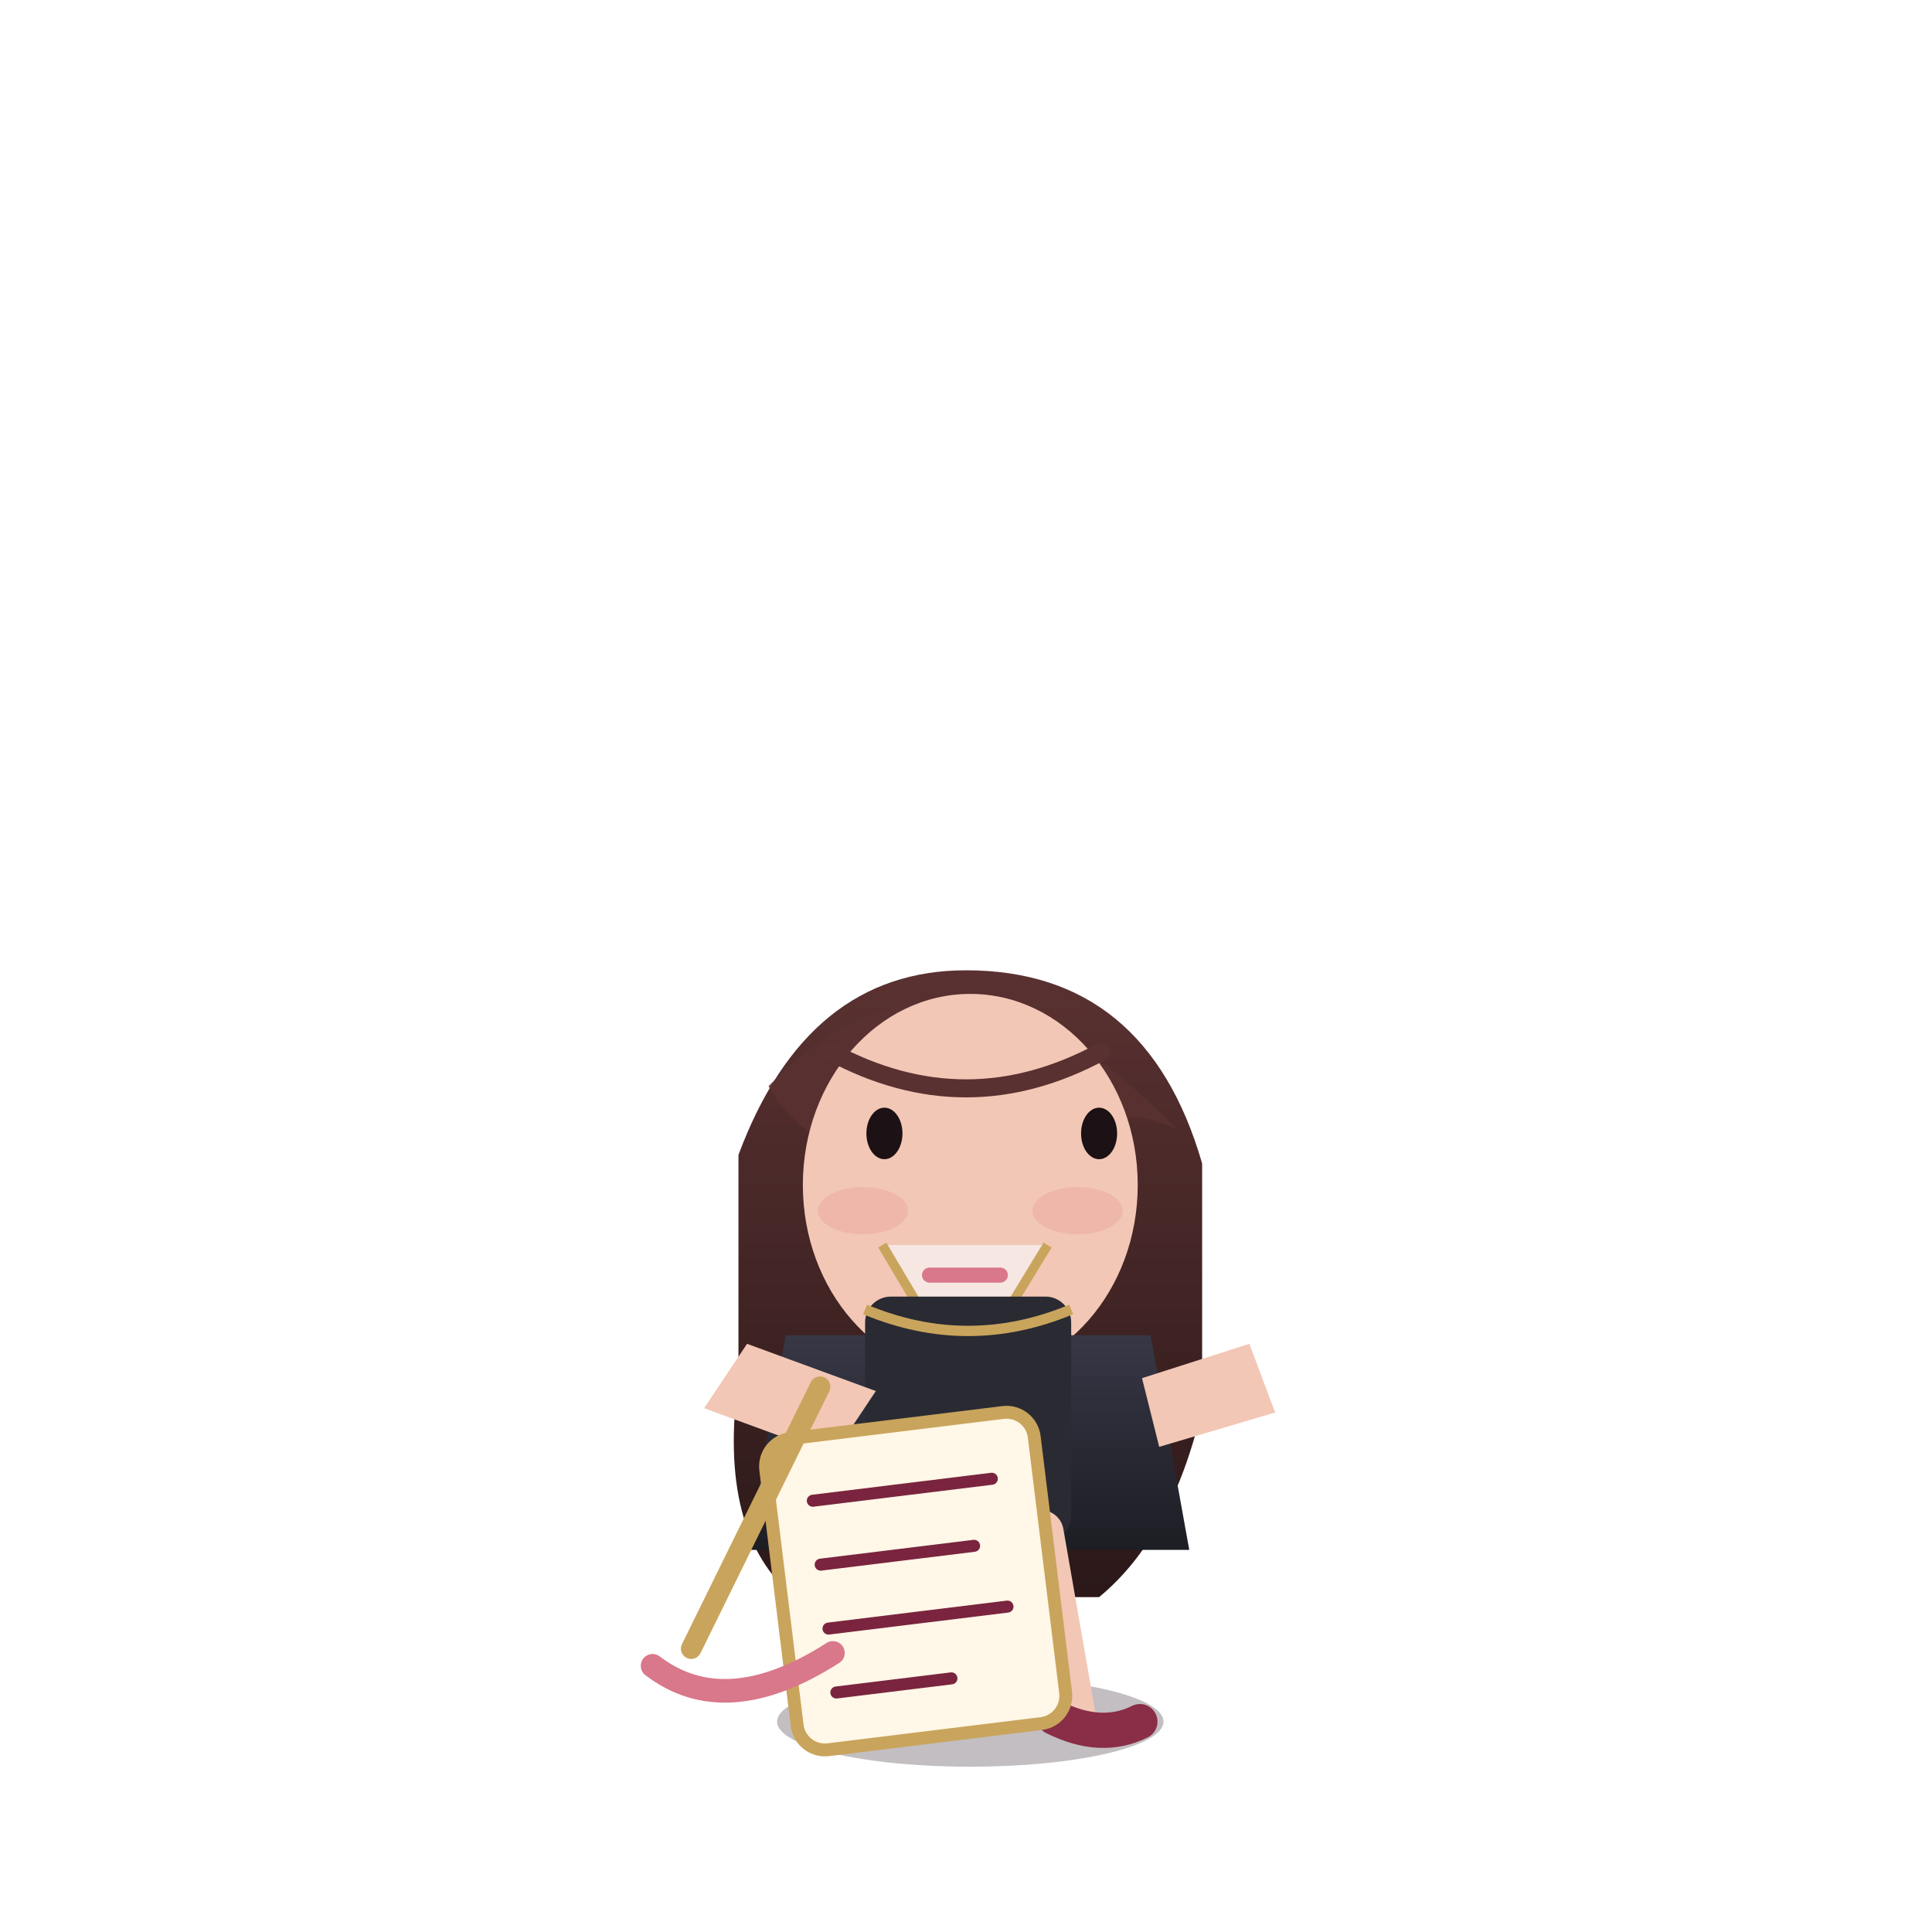
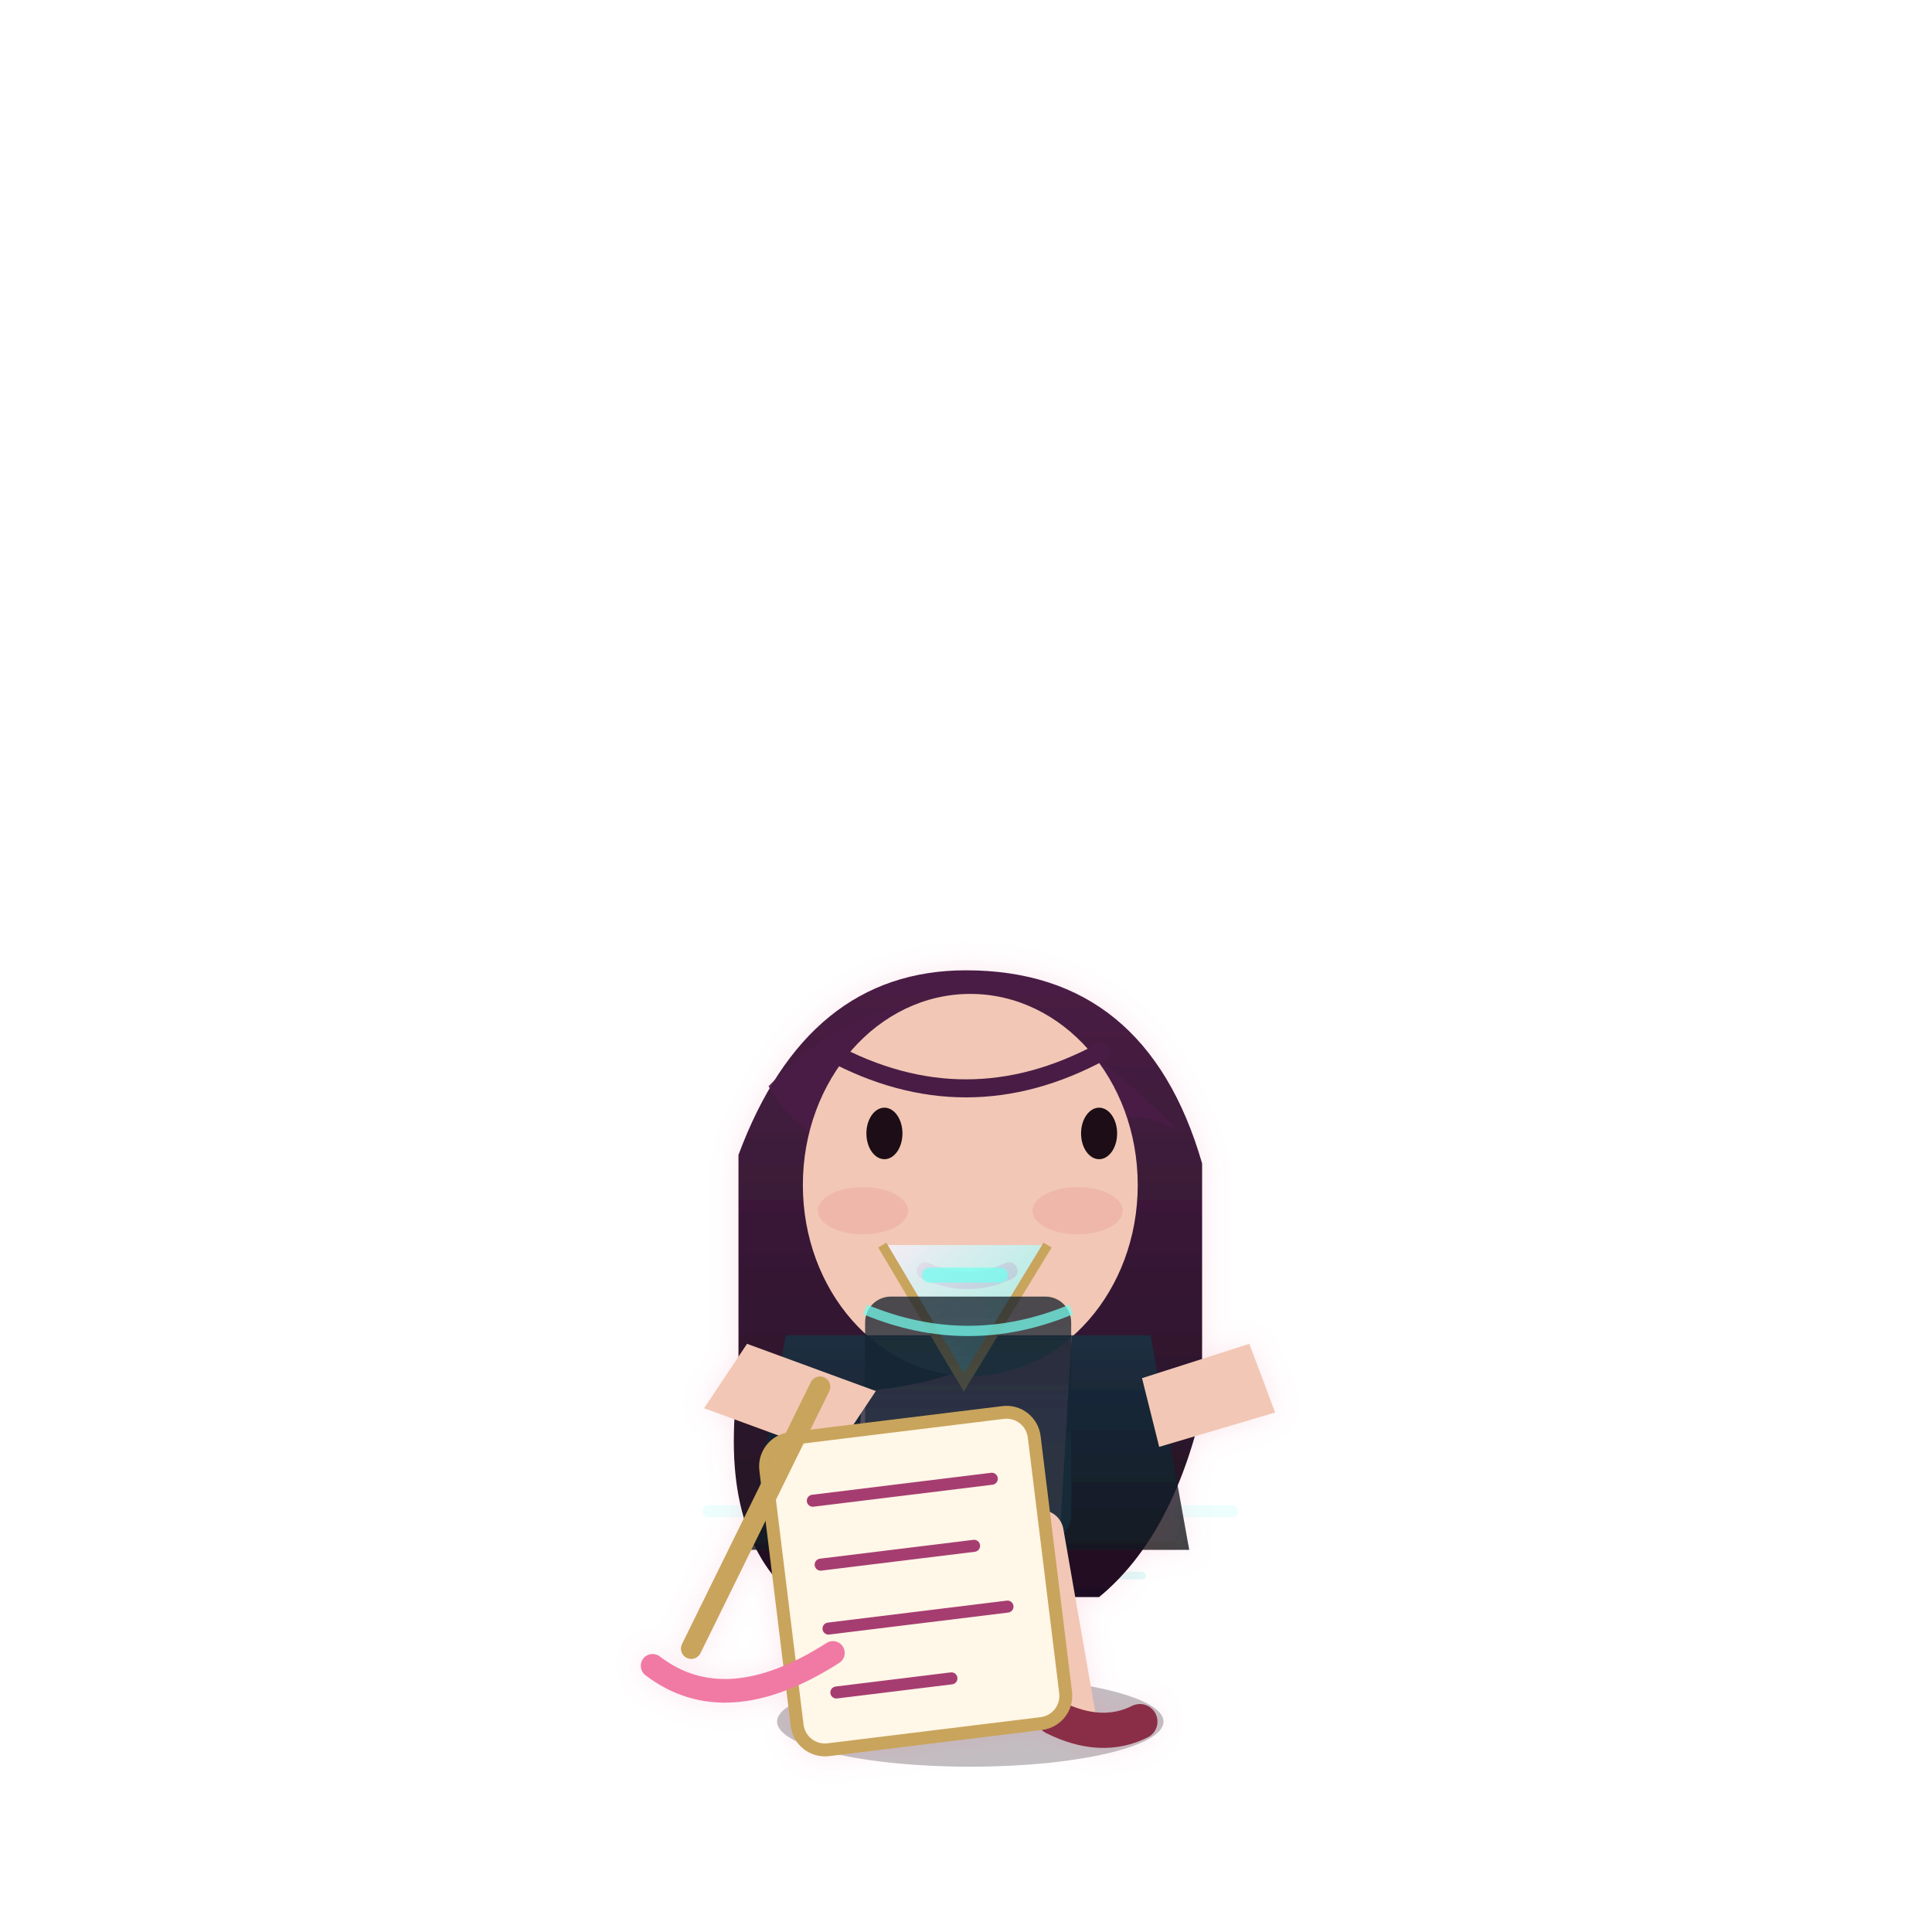
<svg xmlns="http://www.w3.org/2000/svg" viewBox="-15 -25 45 45" width="500" height="500">
  <defs>
    <linearGradient id="hair-grad" x1="0" y1="0" x2="0" y2="1">
-       <stop offset="0%" stop-color="#5A3131" />
-       <stop offset="100%" stop-color="#2B1818" />
+       <stop offset="0%" stop-color="#4A1F45" />
+       <stop offset="100%" stop-color="#1F1020" />
    </linearGradient>
    <linearGradient id="blazer-grad" x1="0" y1="0" x2="0" y2="1">
-       <stop offset="0%" stop-color="#373746" />
-       <stop offset="100%" stop-color="#1D1D24" />
+       <stop offset="0%" stop-color="#183343" />
+       <stop offset="100%" stop-color="#101A23" />
    </linearGradient>
+     <linearGradient id="blouse-grad" x1="0" y1="0" x2="1" y2="1">
+       <stop offset="0%" stop-color="#F8EFFA" stop-opacity="0.9" />
+       <stop offset="100%" stop-color="#74FFF0" stop-opacity="0.45" />
+     </linearGradient>
+     <linearGradient id="skirt-grad" x1="0" y1="0" x2="0" y2="1">
+       <stop offset="0%" stop-color="#141F2B" stop-opacity="0.9" />
+       <stop offset="100%" stop-color="#183343" stop-opacity="0.78" />
+     </linearGradient>
+     <filter id="glam-glow" x="-50%" y="-50%" width="200%" height="200%">
+       <feDropShadow dx="0" dy="0" stdDeviation="0.46" flood-color="#74FFF0" flood-opacity="0.22" />
+       <feDropShadow dx="0" dy="0" stdDeviation="0.32" flood-color="#F07AA4" flood-opacity="0.18" />
+     </filter>
    <style>
      .body-float { transform-origin: 7.5px 10px; animation: bodyFloat 3.8s infinite ease-in-out; }
      .hair-sway { transform-origin: 7.5px 4.5px; animation: hairSway 4.8s infinite ease-in-out; }
      .sparkle-pulse { animation: sparklePulse 1.8s infinite ease-in-out; }
      .alert-pop { animation: alertPop 0.9s infinite ease-in-out; }
      .sleep-breathe { transform-origin: 7.5px 10px; animation: sleepBreathe 4.6s infinite ease-in-out; }
      .mini-hover { animation: miniHover 2.6s infinite ease-in-out; }
      @keyframes bodyFloat {
        0%,100% { transform: translate(0,0); }
        50% { transform: translate(0,0.65px); }
      }
      @keyframes hairSway {
        0%,100% { transform: rotate(0deg); }
        50% { transform: rotate(-1.6deg); }
      }
      @keyframes sparklePulse {
        0%,100% { opacity: 0.65; transform: scale(1); }
        50% { opacity: 1; transform: scale(1.08); }
      }
      @keyframes alertPop {
        0%,100% { transform: translateY(0); }
        50% { transform: translateY(-0.7px); }
      }
      @keyframes sleepBreathe {
        0%,100% { transform: translate(0,0) scale(1,1); }
        50% { transform: translate(0,0.8px) scale(1.02,0.98); }
      }
      @keyframes miniHover {
        0%,100% { transform: translateY(0); }
        50% { transform: translateY(-0.8px); }
      }
    </style>
  </defs>
+   <g opacity="0.14">
+     <path d="M1.5 10.2 H13.7" stroke="#74FFF0" stroke-width="0.28" stroke-linecap="round" />
+     <path d="M2.6 11 H12.3" stroke="#F07AA4" stroke-width="0.2" stroke-linecap="round" />
+     <path d="M3.8 11.7 H11.6" stroke="#1ED7C8" stroke-width="0.18" stroke-linecap="round" />
+   </g>
  <g transform="translate(0 0) scale(1 1)">
    <ellipse cx="7.6" cy="15.1" rx="4.5" ry="1.05" fill="#24171F" opacity="0.28" />
  </g>
  <g>
-     <g transform="translate(0 0) rotate(0 7.5 9.5)" class="body-float">
+     <g transform="translate(0 0) rotate(0 7.5 9.5)" class="body-float" filter="url(#glam-glow)">
      <g class="hair-sway">
        <path d="M2.2 1.9 Q3.8 -2.4 7.5 -2.4 Q11.7 -2.4 13 2.1 L13 7.8 Q12.3 10.8 10.6 12.2 L9.6 12.2 L10 5.5 Q7.8 7.2 5.1 7.4 L4.7 12.2 L3.5 12.2 Q1.7 10.7 2.2 7.1 Z" fill="url(#hair-grad)" />
-         <path d="M2.9 0.3 Q7.2 -4.1 12.4 1.3 Q11.4 0.8 10.5 1.2 Q7.6 -1.6 4.4 1.7 Q3.4 1.2 2.9 0.3 Z" fill="#5A3131" opacity="0.88" />
+         <path d="M2.9 0.3 Q7.2 -4.1 12.4 1.3 Q11.4 0.8 10.5 1.2 Q7.6 -1.6 4.4 1.7 Q3.4 1.2 2.9 0.3 Z" fill="#4A1F45" opacity="0.88" />
      </g>
      <ellipse cx="7.6" cy="2.6" rx="3.9" ry="4.45" fill="#F2C7B5" />
      <ellipse cx="5.1" cy="3.2" rx="1.05" ry="0.55" fill="#E8A59B" opacity="0.45" />
      <ellipse cx="10.1" cy="3.2" rx="1.05" ry="0.55" fill="#E8A59B" opacity="0.45" />
      <g fill="#1C1115">
        <ellipse cx="5.6" cy="1.4" rx="0.42" ry="0.6" />
        <ellipse cx="10.6" cy="1.4" rx="0.42" ry="0.6" />
      </g>
-       <path d="M6.55 4.6 q1 0.45 1.95 0" stroke="#B84C67" stroke-width="0.4" fill="none" stroke-linecap="round" />
-       <path d="M4.35 -0.5 Q7.5 1.2 10.65 -0.5" stroke="#5A3131" stroke-width="0.42" fill="none" stroke-linecap="round" />
-       <path d="M3.3 6.1 L11.8 6.1 L12.7 11.1 L2.4 11.1 Z" fill="url(#blazer-grad)" />
-       <path d="M5.55 4 L7.45 7.2 L9.4 4" fill="#F7E7E2" />
-       <path d="M5.55 4 L7.45 7.2 L9.4 4" stroke="#C9A45C" stroke-width="0.22" fill="#F7E7E2" />
-       <path d="M6.65 4.7 H8.3" stroke="#D9778B" stroke-width="0.35" stroke-linecap="round" />
-       <rect x="5.15" y="5.2" width="4.8" height="5.7" rx="0.6" fill="#2A2A33" />
-       <path d="M5.15 5.5 Q7.55 6.5 9.95 5.5" stroke="#C9A45C" stroke-width="0.24" fill="none" />
+       <path d="M6.55 4.6 q1 0.45 1.95 0" stroke="#E04787" stroke-width="0.4" fill="none" stroke-linecap="round" />
+       <path d="M4.35 -0.5 Q7.5 1.2 10.65 -0.5" stroke="#4A1F45" stroke-width="0.42" fill="none" stroke-linecap="round" />
+       <path d="M3.3 6.1 L11.8 6.1 L12.7 11.1 L2.4 11.1 Z" fill="url(#blazer-grad)" fill-opacity="0.84" />
+       <path d="M5.55 4 L7.45 7.2 L9.4 4" fill="url(#blouse-grad)" fill-opacity="0.82" />
+       <path d="M5.55 4 L7.45 7.2 L9.4 4" stroke="#C9A45C" stroke-width="0.22" fill="url(#blouse-grad)" fill-opacity="0.78" />
+       <path d="M6.65 4.7 H8.3" stroke="#74FFF0" stroke-width="0.35" stroke-linecap="round" opacity="0.75" />
+       <rect x="5.15" y="5.2" width="4.8" height="5.7" rx="0.6" fill="url(#skirt-grad)" fill-opacity="0.84" />
+       <path d="M5.15 5.5 Q7.55 6.5 9.95 5.5" stroke="#74FFF0" stroke-width="0.24" fill="none" opacity="0.72" />
      <path d="M1.4 7.8 L4.4 8.9 L5.4 7.4 L2.4 6.3 Z" fill="#F2C7B5" />
      <path d="M12 8.7 L14.7 7.9 L14.1 6.3 L11.6 7.1 Z" fill="#F2C7B5" />
      <path d="M5.8 10.7 L5.15 14.8" stroke="#F2C7B5" stroke-width="1.05" stroke-linecap="round" />
      <path d="M9.25 10.7 L10 15" stroke="#F2C7B5" stroke-width="1.05" stroke-linecap="round" />
      <path d="M4.85 14.8 Q5.8 15.35 6.6 14.95" stroke="#8A2D47" stroke-width="0.82" stroke-linecap="round" />
      <path d="M9.55 15 Q10.65 15.55 11.55 15.1" stroke="#8A2D47" stroke-width="0.82" stroke-linecap="round" />
      <g transform="translate(3.1 8.2) rotate(-7 3 3)">
        <rect x="0" y="0" width="6.3" height="7.3" rx="0.65" fill="#FFF7E7" stroke="#C9A45C" stroke-width="0.3" />
-         <path d="M1 1.5 H5.2 M1 3 H4.6 M1 4.5 H5.2 M1 6 H3.7" stroke="#7A243F" stroke-width="0.28" stroke-linecap="round" />
+         <path d="M1 1.5 H5.2 M1 3 H4.6 M1 4.5 H5.2 M1 6 H3.7" stroke="#A63E71" stroke-width="0.28" stroke-linecap="round" />
      </g>
      <path d="M1.1 13.4 L4.1 7.3" stroke="#C9A45C" stroke-width="0.48" stroke-linecap="round" />
-       <path d="M0.2 13.8 Q1.9 15.1 4.4 13.5" fill="none" stroke="#D9778B" stroke-width="0.55" stroke-linecap="round" />
+       <path d="M0.2 13.8 Q1.9 15.1 4.4 13.5" fill="none" stroke="#F07AA4" stroke-width="0.55" stroke-linecap="round" />
    </g>
  </g>
</svg>
